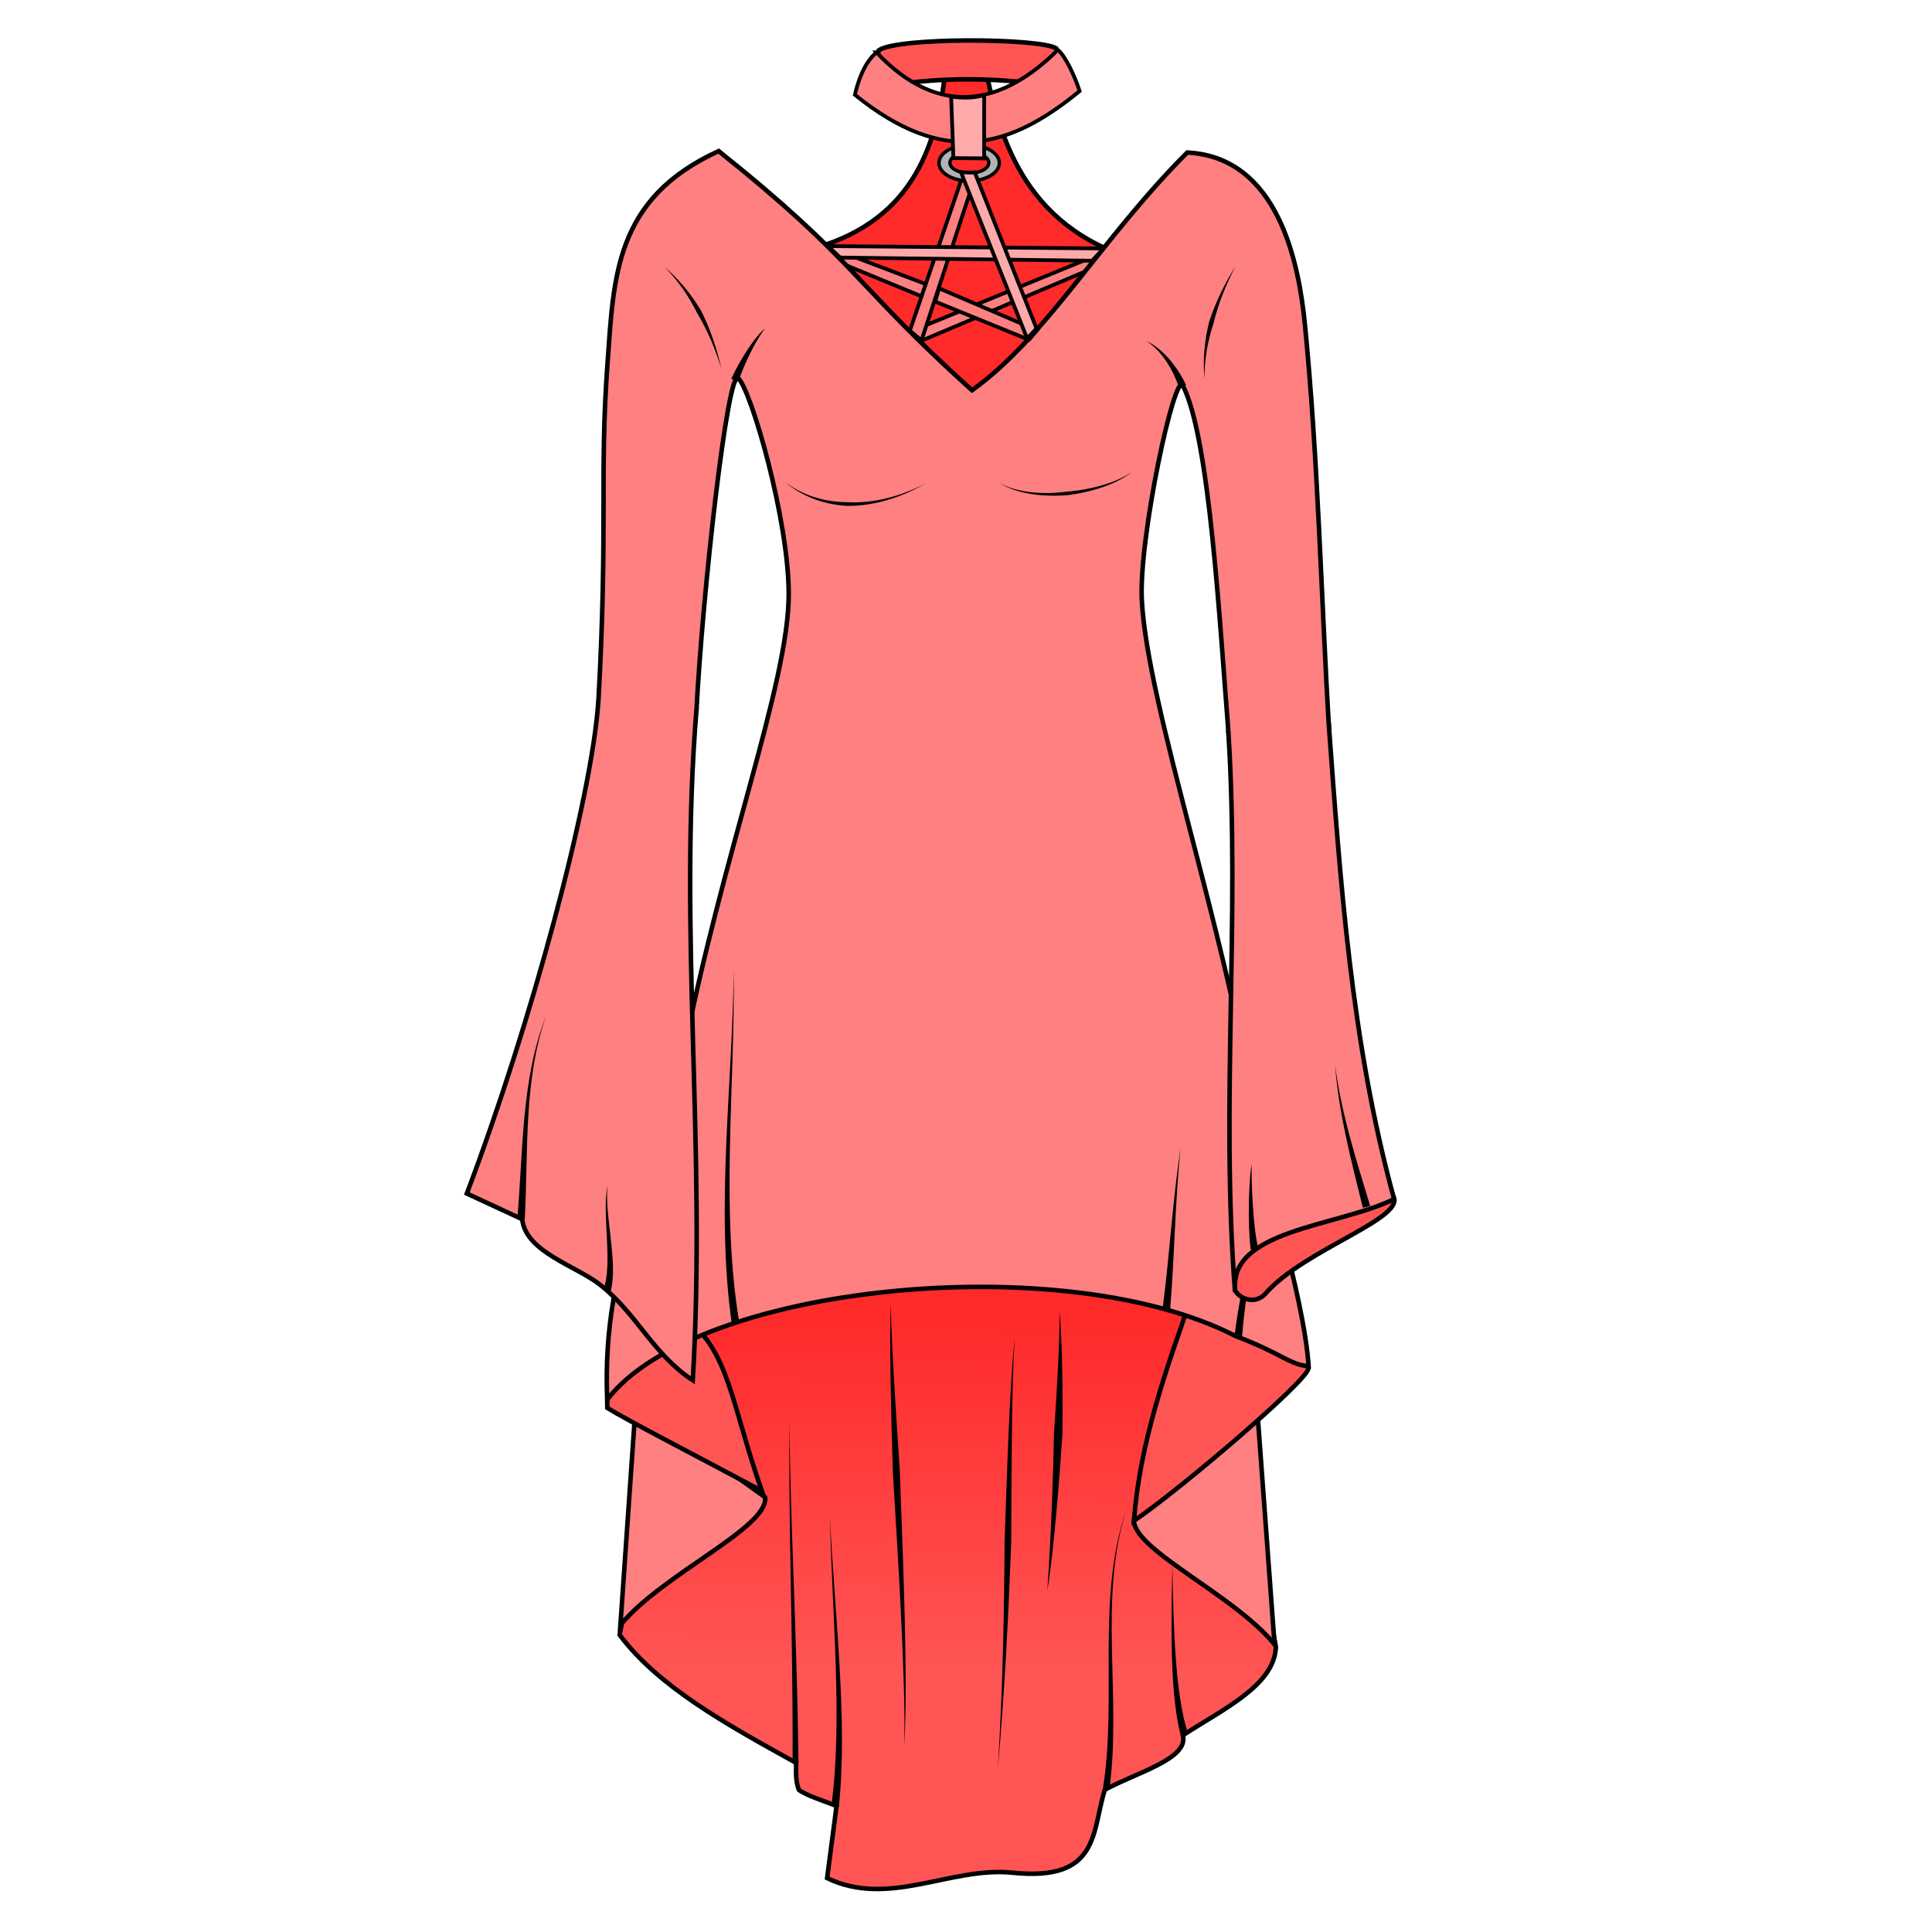
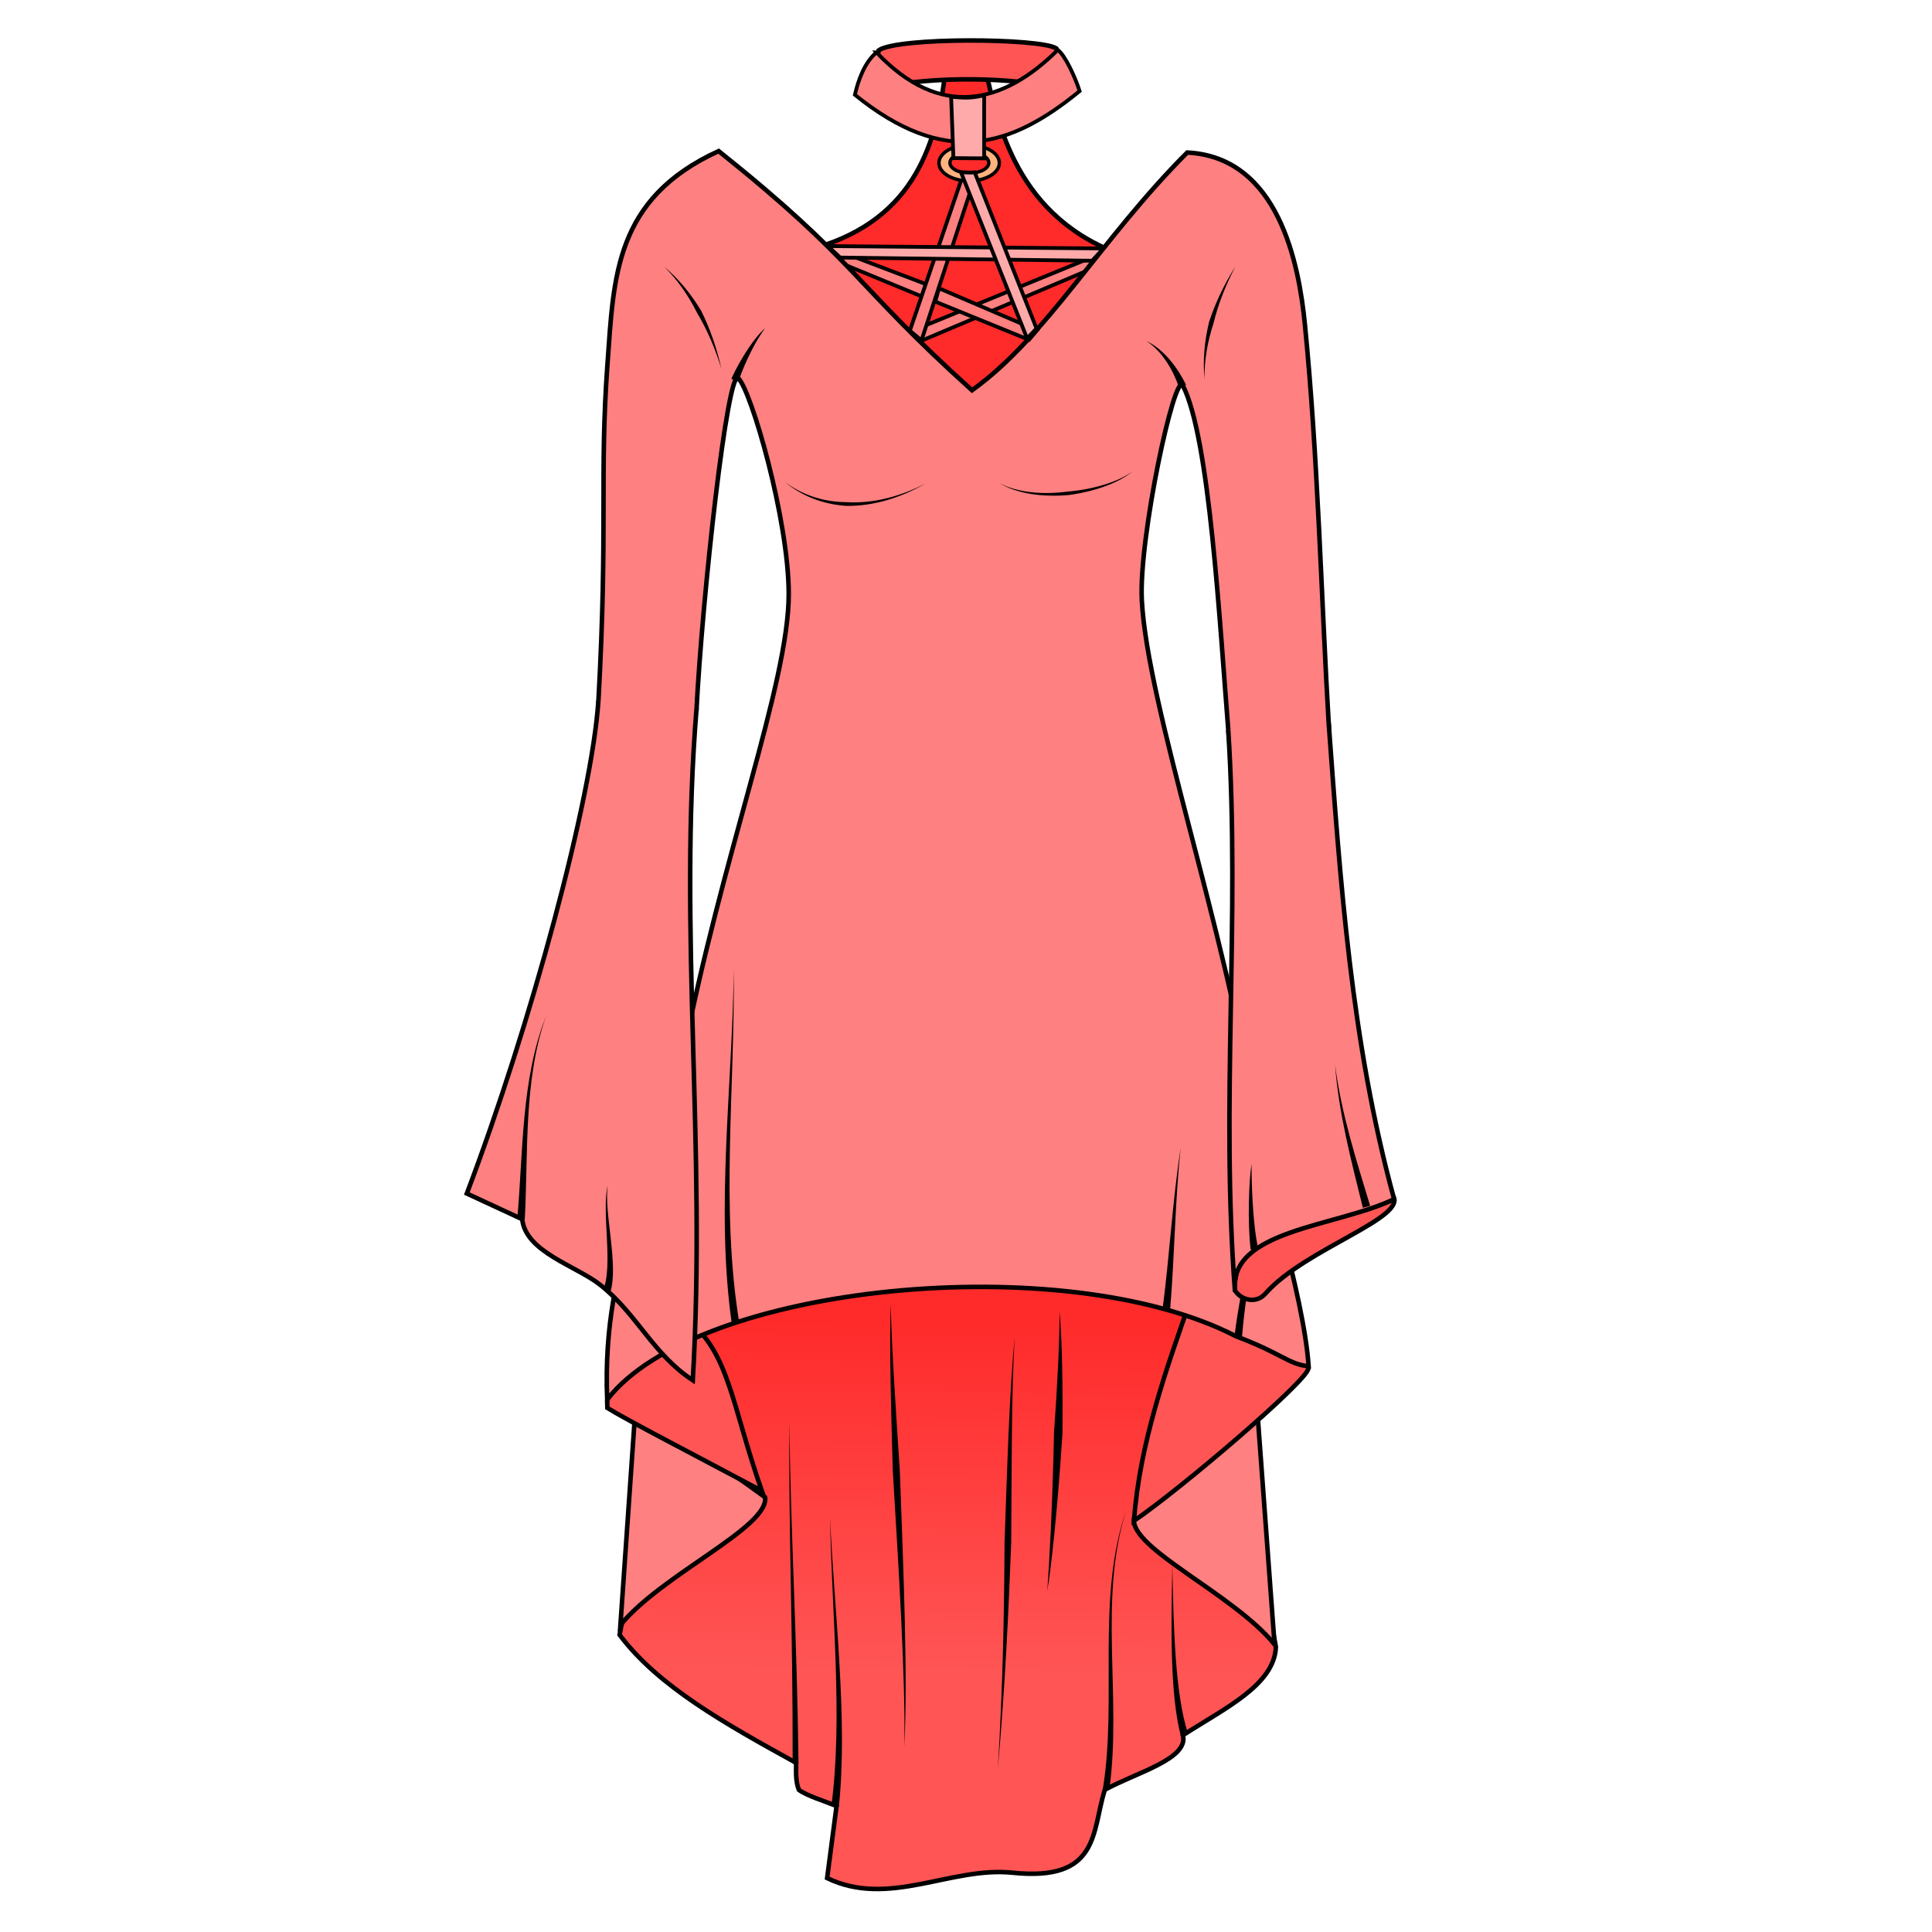
<svg xmlns="http://www.w3.org/2000/svg" xmlns:ns1="http://www.openswatchbook.org/uri/2009/osb" xmlns:xlink="http://www.w3.org/1999/xlink" viewBox="0 0 256 256" id="svg4206" version="1.1">
  <style id="style3">
    svg { cursor: default; }
  </style>
  <defs id="defs4208">
    <linearGradient id="linearGradient4509" ns1:paint="solid">
      <stop style="stop-color:#ffaaaa;stop-opacity:1;" offset="0" id="stop4511" />
    </linearGradient>
    <linearGradient id="linearGradient4503" ns1:paint="solid">
      <stop style="stop-color:#ff8080;stop-opacity:1;" offset="0" id="stop4505" />
    </linearGradient>
    <linearGradient id="linearGradient4497" ns1:paint="solid">
      <stop style="stop-color:#ff5555;stop-opacity:1;" offset="0" id="stop4499" />
    </linearGradient>
    <linearGradient id="linearGradient4420">
      <stop style="stop-color:#ff5555;stop-opacity:1" offset="0" id="stop4422" />
      <stop style="stop-color:#ff2a2a;stop-opacity:1" offset="1" id="stop4424" />
    </linearGradient>
    <linearGradient xlink:href="#linearGradient4420" id="linearGradient4426" x1="117.43" y1="221.655" x2="117.935" y2="174.178" gradientUnits="userSpaceOnUse" gradientTransform="translate(8.08122,0)" />
    <linearGradient xlink:href="#linearGradient4497" id="linearGradient4501" x1="106.836" y1="8.604" x2="134.093" y2="8.604" gradientUnits="userSpaceOnUse" gradientTransform="translate(8.08122,0)" />
    <linearGradient xlink:href="#linearGradient4503" id="linearGradient4507" x1="104.639" y1="12.626" x2="135.552" y2="12.626" gradientUnits="userSpaceOnUse" gradientTransform="translate(8.08122,0)" />
    <linearGradient xlink:href="#linearGradient4509" id="linearGradient4513" x1="116.732" y1="16.844" x2="123.798" y2="16.844" gradientUnits="userSpaceOnUse" gradientTransform="translate(8.239057,0)" />
  </defs>
  <g id="layer4">
    <path style="fill:none;fill-rule:evenodd;stroke:#000000;stroke-width:1px;stroke-linecap:butt;stroke-linejoin:miter;stroke-opacity:1" d="M 128.572,23.366 121.653,43.679 145.447,33.589 110.983,33.812 136.385,43.634 Z" id="path4519" />
    <path style="fill:#ff2a2a;fill-rule:evenodd;stroke:#000000;stroke-width:0.6;stroke-linecap:butt;stroke-linejoin:miter;stroke-opacity:1;stroke-miterlimit:4;stroke-dasharray:none" d="m 125.133,10.533 c -1.355,10.212 -5.113,19.836 -19.527,22.939 l 22.431,22.392 24.2,-21.047 c -16.348,-3.795 -19.629,-16.667 -21.361,-24.315 -1.879,-0.277 -3.781,-0.362 -5.743,0.032 z" id="path4493" />
    <path style="fill:#ff8080;fill-rule:evenodd;stroke:#000000;stroke-width:0.5;stroke-linecap:butt;stroke-linejoin:miter;stroke-miterlimit:4;stroke-dasharray:none;stroke-opacity:1" d="m 122.148,39.281 0.554,-1.629 -12.783,-4.851 1.71,2.149 z" id="path4549" />
    <path style="fill:url(#linearGradient4501);fill-opacity:1;fill-rule:evenodd;stroke:#000000;stroke-width:0.6;stroke-linecap:butt;stroke-linejoin:miter;stroke-miterlimit:4;stroke-dasharray:none;stroke-opacity:1" d="m 116.429,6.67 c 2.517,-1.765 21.299,-1.63 23.527,-0.268 l 1.518,5.312 c -8.217,-1.448 -16.77,-1.76 -25.938,0 z" id="path4491" />
    <path style="fill:url(#linearGradient4426);fill-opacity:1;fill-rule:evenodd;stroke:#000000;stroke-width:0.6;stroke-linecap:butt;stroke-linejoin:miter;stroke-opacity:1;stroke-miterlimit:4;stroke-dasharray:none" d="m 82.099,216.625 c 5.124,6.834 14.01,11.787 23.393,16.964 3e-5,1.19 -0.096,2.381 0.357,3.571 1.099,0.809 3.262,1.441 5,2.143 l -1.25,9.554 c 8.185,3.956 16.406,-1.558 24.554,-0.714 11.549,1.196 10.51,-5.368 12.232,-10.982 4.16,-2.288 11.153,-4.083 10.357,-7.232 5.394,-3.507 12.113,-6.611 12.321,-11.696 l -9.107,-50.268 -68.75,2.143 z" id="path4357" />
    <path style="fill:#ff8080;fill-rule:evenodd;stroke:#000000;stroke-width:0.6;stroke-linecap:butt;stroke-linejoin:miter;stroke-miterlimit:4;stroke-dasharray:none;stroke-opacity:1" d="m 166.423,184.532 2.462,33.351 c -5.527,-6.73 -19.178,-12.715 -18.625,-16.683 z" id="path4353" />
    <path style="fill:#ff5555;fill-rule:evenodd;stroke:#000000;stroke-width:0.6;stroke-linecap:butt;stroke-linejoin:miter;stroke-opacity:1;stroke-miterlimit:4;stroke-dasharray:none" d="m 157.963,171.652 c -3.389,9.601 -6.969,19.597 -7.702,29.863 6.325,-4.311 23.186,-18.729 23.104,-20.211 -2.276,-6.743 -6.985,-9.68 -15.402,-9.652 z" id="path4355" />
    <path style="fill:#ff8080;fill-rule:evenodd;stroke:#000000;stroke-width:0.6;stroke-linecap:butt;stroke-linejoin:miter;stroke-opacity:1;stroke-miterlimit:4;stroke-dasharray:none" d="m 84.235,186.101 -2.027,29.219 c 5.527,-6.73 19.724,-12.958 19.171,-16.926 z" id="path4353-9" />
    <path style="fill:#ff5555;fill-rule:evenodd;stroke:#000000;stroke-width:0.6;stroke-linecap:butt;stroke-linejoin:miter;stroke-opacity:1;stroke-miterlimit:4;stroke-dasharray:none" d="m 91.01,174.828 c 5.621,4.334 5.898,11.204 9.935,22.72 -8.736,-4.668 -17.962,-9.421 -20.47,-10.992 -0.202,-4.846 2.119,-11.755 10.536,-11.728 z" id="path4355-2" />
    <path style="fill:#ff8080;fill-rule:evenodd;stroke:#000000;stroke-width:0.5;stroke-linecap:butt;stroke-linejoin:miter;stroke-miterlimit:4;stroke-dasharray:none;stroke-opacity:1" d="m 145.403,33.79 -1.201,2.01 -22.092,9.342 -1.35,-1.262 z" id="path4551" />
    <path style="fill:#ff8080;fill-rule:evenodd;stroke:#000000;stroke-width:0.6;stroke-linecap:butt;stroke-linejoin:miter;stroke-opacity:1;stroke-miterlimit:4;stroke-dasharray:none" d="m 92.278,94.237 c 0.806,-15.609 4.145,-45.454 5.542,-44.134 1.712,1.617 6.674,18.721 6.69,28.576 0.02,11.919 -8.956,34.87 -14.065,61.615 -3.047,15.95 -10.759,25.467 -9.994,45.167 11.718,-15.285 60.584,-20.167 83.345,-8.39 6.103,2.292 6.962,3.719 9.605,3.96 -0.674,-9.705 -6.176,-26.048 -7.475,-34.686 -3.409,-22.668 -13.899,-52.765 -14.63,-66.834 -0.424,-8.167 4.375,-30.504 5.442,-28.416 3.532,6.912 4.836,30.969 6.102,46.769 l 13.277,-0.972 c -1.069,-17.977 -1.46,-36.18 -3.214,-53.929 -0.785,-7.944 -3.459,-22.144 -15.59,-22.751 -11.49,11.491 -18.601,24.403 -28.517,31.501 -15.862,-14.29 -15.072,-16.902 -33.571,-31.696 -13.81,6.329 -13.893,16.65 -14.732,28.214 -1.078,14.859 0.084,21.327 -1.205,44.754" id="path4351" />
    <path style="fill:#000000;fill-rule:evenodd;stroke:none;stroke-width:1px;stroke-linecap:butt;stroke-linejoin:miter;stroke-opacity:1" d="m 164.087,176.987 0.497,0.051 c 0.617,-7.656 2.57,-15.342 1.649,-22.116 0.586,6.783 -1.686,14.297 -2.644,22.015 l 0.497,0.051 z" id="path4388" />
    <path style="fill:#ff5555;fill-rule:evenodd;stroke:#000000;stroke-width:0.6;stroke-linecap:butt;stroke-linejoin:miter;stroke-opacity:1;stroke-miterlimit:4;stroke-dasharray:none" d="m 184.511,158.373 c 2.29,2.895 -11.614,7.083 -16.826,13.027 -1.331,1.517 -3.428,0.741 -4.051,-0.453 -0.427,-8.642 12.594,-10.946 20.877,-12.574 z" id="path4363" />
    <path style="fill:#ff8080;fill-rule:evenodd;stroke:#000000;stroke-width:0.6;stroke-linecap:butt;stroke-linejoin:miter;stroke-opacity:1;stroke-miterlimit:4;stroke-dasharray:none" d="M 79.289,92.852 C 78.432,105.884 70.337,135.773 61.857,158.149 l 7.339,3.402 c 0.446,4.349 7.156,6.177 10.354,8.713 4.898,3.883 6.968,9.175 12.248,12.627 1.811,-31.231 -1.928,-59.386 0.505,-89.101" id="path4359" />
    <path style="fill:#ff8080;fill-rule:evenodd;stroke:#000000;stroke-width:0.6;stroke-linecap:butt;stroke-linejoin:miter;stroke-opacity:1;stroke-miterlimit:4;stroke-dasharray:none" d="m 162.75,96.74 c 1.594,25.116 -1.023,49.658 0.894,74.407 -0.922,-8.195 13.338,-8.538 21.087,-12.248 -5.717,-20.876 -7.139,-42.271 -8.678,-63.148" id="path4361" />
    <path style="fill:#000000;fill-rule:evenodd;stroke:none;stroke-width:1px;stroke-linecap:butt;stroke-linejoin:miter;stroke-opacity:1" d="m 97.831,50.562 c 0.521,-1.514 1.171,-2.982 1.81,-4.221 0.637,-1.234 1.266,-2.246 1.744,-2.841 -0.604,0.485 -1.379,1.411 -2.174,2.586 -0.794,1.174 -1.612,2.601 -2.308,4.102 z" id="path4365" />
    <path style="fill:#000000;fill-rule:evenodd;stroke:none;stroke-width:1px;stroke-linecap:butt;stroke-linejoin:miter;stroke-opacity:1" d="m 157.163,51.002 c -1.108,-2.272 -2.954,-4.742 -5.261,-5.809 2.107,1.337 3.599,3.946 4.335,6.187 z" id="path4370" />
    <path style="fill:#000000;fill-rule:evenodd;stroke:none;stroke-width:1px;stroke-linecap:butt;stroke-linejoin:miter;stroke-opacity:1" d="m 159.604,50.245 c -0.041,-2.536 0.413,-5.031 1.194,-7.415 0.635,-2.616 1.665,-5.164 2.91,-7.548 -1.419,2.278 -2.652,4.768 -3.498,7.381 -0.602,2.499 -0.851,5.052 -0.606,7.581 z" id="path4374" />
    <path style="fill:#000000;fill-rule:evenodd;stroke:none;stroke-width:1px;stroke-linecap:butt;stroke-linejoin:miter;stroke-opacity:1" d="m 69.536,161.586 c 0.469,-8.883 -0.174,-18.485 2.816,-26.931 -3.319,8.374 -3.015,18.041 -3.813,26.86 z" id="path4378" />
    <path style="fill:#000000;fill-rule:evenodd;stroke:none;stroke-width:1px;stroke-linecap:butt;stroke-linejoin:miter;stroke-opacity:1" d="m 97.974,175.364 c -2.522,-15.127 -0.579,-31.402 -0.747,-46.895 -0.166,15.373 -2.445,31.798 -0.242,47.049 z" id="path4384" />
    <path style="fill:#000000;fill-rule:evenodd;stroke:none;stroke-width:1px;stroke-linecap:butt;stroke-linejoin:miter;stroke-opacity:1" d="m 105.42,233.812 c 0.002,-6.2e-4 0.387,-0.136 0.388,-0.136 -0.223,-17.717 -1.079,-31.464 -1.209,-45.335 -0.13,13.824 0.467,27.69 0.431,45.339 0.13,0.044 0.26,0.088 0.39,0.132 z" id="path4392" />
    <path style="fill:#000000;fill-rule:evenodd;stroke:none;stroke-width:1px;stroke-linecap:butt;stroke-linejoin:miter;stroke-opacity:1" d="m 111.153,239.408 c 1.214,-11.566 -0.604,-25.846 -1.173,-38.335 0.239,12.591 1.716,26.765 0.18,38.216 z" id="path4396" />
    <path style="fill:#000000;fill-rule:evenodd;stroke:none;stroke-width:1px;stroke-linecap:butt;stroke-linejoin:miter;stroke-opacity:1" d="m 146.543,237.204 c 0.149,-0.027 0.298,-0.054 0.447,-0.082 1.69,-12.16 -1.525,-25.25 2.26,-37.06 -4.036,11.656 -1.18,25.104 -3.109,36.931 0.134,0.07 0.268,0.139 0.402,0.21 z" id="path4400" />
    <path style="fill:#000000;fill-rule:evenodd;stroke:none;stroke-width:1px;stroke-linecap:butt;stroke-linejoin:miter;stroke-opacity:1" d="m 157.427,229.758 c -1.731,-5.341 -1.92,-13.955 -2.087,-22.351 -0.166,8.32 -0.323,17.064 1.127,22.631 z" id="path4404" />
    <path style="fill:#000000;fill-rule:evenodd;stroke:none;stroke-width:1px;stroke-linecap:butt;stroke-linejoin:miter;stroke-opacity:1" d="m 119.829,231.504 c 0.474,-9.35 -0.121,-23.532 -0.597,-36.621 -0.556,-8.3 -1.064,-16.163 -1.219,-22.109 -0.155,5.945 0.042,13.84 0.287,22.157 0.786,13.084 1.693,27.212 1.529,36.573 z" id="path4408" />
    <path style="fill:#000000;fill-rule:evenodd;stroke:none;stroke-width:1px;stroke-linecap:butt;stroke-linejoin:miter;stroke-opacity:1" d="m 132.209,234.497 c 0.99,-11.248 1.44,-21.181 1.783,-30.116 0.075,-10.211 0.01,-19.107 0.451,-27.173 -0.735,8.052 -0.965,16.951 -1.335,27.154 -0.047,8.93 -0.202,18.868 -0.898,30.135 z" id="path4412" />
    <path style="fill:#000000;fill-rule:evenodd;stroke:none;stroke-width:1px;stroke-linecap:butt;stroke-linejoin:miter;stroke-opacity:1" d="m 140.411,173.799 c -0.029,4.327 -0.324,10.184 -0.752,16.054 -0.023,1.226 -0.051,2.453 -0.084,3.668 -0.191,7.048 -0.538,13.7 -0.805,17.274 0.586,-3.545 1.252,-10.176 1.763,-17.227 0.088,-1.215 0.172,-2.443 0.25,-3.67 0.054,-5.906 -0.025,-11.779 -0.371,-16.101 z" id="path4416" />
    <path style="fill:#000000;fill-rule:evenodd;stroke:none;stroke-width:1px;stroke-linecap:butt;stroke-linejoin:miter;stroke-opacity:1" d="m 88.003,35.338 c 1.811,1.775 3.241,3.871 4.359,6.116 1.386,2.308 2.443,4.845 3.231,7.416 -0.591,-2.618 -1.463,-5.256 -2.696,-7.71 -1.327,-2.201 -2.943,-4.193 -4.894,-5.822 z" id="path4374-2" />
    <path style="fill:#000000;fill-rule:evenodd;stroke:none;stroke-width:1px;stroke-linecap:butt;stroke-linejoin:miter;stroke-opacity:1" d="m 155.05,173.474 c 0.605,-7.182 0.631,-14.231 1.397,-21.393 -1.092,7.089 -1.464,14.222 -2.391,21.286 z" id="path4446" />
    <path style="fill:#000000;fill-rule:evenodd;stroke:none;stroke-width:1px;stroke-linecap:butt;stroke-linejoin:miter;stroke-opacity:1" d="m 103.974,63.857 c 2.441,1.999 5.249,2.978 8.153,3.174 3.689,0.061 7.399,-1.144 10.557,-2.995 -3.249,1.714 -6.955,2.724 -10.538,2.502 -2.813,-0.027 -5.633,-0.813 -8.172,-2.681 z" id="path4481" />
    <path style="fill:#000000;fill-rule:evenodd;stroke:none;stroke-width:1px;stroke-linecap:butt;stroke-linejoin:miter;stroke-opacity:1" d="m 132.407,63.996 c 2.393,1.475 5.825,1.879 9.129,1.607 0.122,-0.016 0.244,-0.032 0.365,-0.05 3.389,-0.488 6.529,-1.676 8.127,-3.073 -1.679,1.268 -4.838,2.292 -8.182,2.622 -0.12,0.012 -0.24,0.023 -0.36,0.033 -3.215,0.42 -6.626,0.19 -9.079,-1.14 z" id="path4485" />
    <path style="fill:url(#linearGradient4507);fill-opacity:1;fill-rule:evenodd;stroke:#000000;stroke-width:0.5;stroke-linecap:butt;stroke-linejoin:miter;stroke-miterlimit:4;stroke-dasharray:none;stroke-opacity:1" d="m 116.138,6.941 c 8.424,8.909 16.781,6.877 24.03,-0.331 1,0.765 2.314,3.659 2.887,5.463 -9.19,7.504 -17.835,10.149 -29.777,0.488 0.454,-1.986 1.296,-4.298 2.861,-5.62 z" id="path4489" />
    <path style="fill:#ff8080;fill-rule:evenodd;stroke:#000000;stroke-width:0.5;stroke-linecap:butt;stroke-linejoin:miter;stroke-miterlimit:4;stroke-dasharray:none;stroke-opacity:1" d="m 127.56,23.301 -7.001,20.512 1.54,1.295 7.121,-21.696 z" id="path4541" />
-     <path style="opacity:1;fill:#b3b3b3;fill-opacity:1;stroke:#000000;stroke-width:0.45;stroke-linecap:round;stroke-linejoin:round;stroke-miterlimit:4;stroke-dasharray:none;stroke-dashoffset:0;stroke-opacity:1" d="m 128.416,19.221 a 4.001,2.375 0 0 0 -4.002,2.376 4.001,2.375 0 0 0 4.002,2.375 4.001,2.375 0 0 0 4.002,-2.375 4.001,2.375 0 0 0 -4.002,-2.376 z m 0.031,0.978 a 2.573,1.373 0 0 1 2.573,1.373 2.573,1.373 0 0 1 -2.573,1.371 2.573,1.373 0 0 1 -2.573,-1.371 2.573,1.373 0 0 1 2.573,-1.373 z" id="path4521" />
+     <path style="opacity:1;fill:#ffb380;fill-opacity:1;stroke:#000000;stroke-width:0.45;stroke-linecap:round;stroke-linejoin:round;stroke-miterlimit:4;stroke-dasharray:none;stroke-dashoffset:0;stroke-opacity:1" d="m 128.416,19.221 a 4.001,2.375 0 0 0 -4.002,2.376 4.001,2.375 0 0 0 4.002,2.375 4.001,2.375 0 0 0 4.002,-2.375 4.001,2.375 0 0 0 -4.002,-2.376 z m 0.031,0.978 a 2.573,1.373 0 0 1 2.573,1.373 2.573,1.373 0 0 1 -2.573,1.371 2.573,1.373 0 0 1 -2.573,-1.371 2.573,1.373 0 0 1 2.573,-1.373 z" id="path4521" />
    <path style="fill:url(#linearGradient4513);fill-opacity:1;fill-rule:evenodd;stroke:#000000;stroke-width:0.5;stroke-linecap:butt;stroke-linejoin:miter;stroke-miterlimit:4;stroke-dasharray:none;stroke-opacity:1" d="m 126.029,12.821 0.304,8.129 4.072,0.032 0.003,-8.365 c -2.016,0.496 -2.973,0.296 -4.379,0.205 z" id="path4495" />
    <path style="fill:#ffaaaa;fill-rule:evenodd;stroke:#000000;stroke-width:0.5;stroke-linecap:butt;stroke-linejoin:miter;stroke-miterlimit:4;stroke-dasharray:none;stroke-opacity:1" d="m 111.324,34.129 33.387,0.42 1.496,-1.629 -36.496,-0.312 z" id="path4545" />
    <path style="fill:#ff8080;fill-rule:evenodd;stroke:#000000;stroke-width:0.5;stroke-linecap:butt;stroke-linejoin:miter;stroke-miterlimit:4;stroke-dasharray:none;stroke-opacity:1" d="m 136.342,45.026 -12.425,-5.062 0.507,-1.764 12.987,5.567 z" id="path4543" />
    <path style="fill:#ffaaaa;fill-rule:evenodd;stroke:#000000;stroke-width:0.5;stroke-linecap:butt;stroke-linejoin:miter;stroke-miterlimit:4;stroke-dasharray:none;stroke-opacity:1" d="m 137.345,43.522 -8.189,-20.681 c -0.534,0.064 -1.375,-0.012 -1.828,-0.029 l 8.767,22.027 z" id="path4539" />
    <path style="fill:#000000;fill-rule:evenodd;stroke:none;stroke-width:1px;stroke-linecap:butt;stroke-linejoin:miter;stroke-opacity:1" d="m 181.552,159.777 c -1.828,-6.016 -3.844,-12.308 -4.649,-18.681 0.475,6.43 2.175,12.831 3.685,18.947 z" id="path4553" />
    <path style="fill:#000000;fill-rule:evenodd;stroke:none;stroke-width:1px;stroke-linecap:butt;stroke-linejoin:miter;stroke-opacity:1" d="m 166.708,165.411 c -0.376,-1.694 -0.598,-3.959 -0.723,-6.073 -0.124,-2.107 -0.153,-4.058 -0.148,-5.119 -0.171,1.052 -0.311,3.002 -0.352,5.129 -0.042,2.118 0.013,4.442 0.237,6.233 z" id="path4557" />
    <path style="fill:#000000;fill-rule:evenodd;stroke:none;stroke-width:1px;stroke-linecap:butt;stroke-linejoin:miter;stroke-opacity:1" d="m 80.864,171.257 c 0.589,-1.855 0.343,-4.603 0.055,-7.19 -0.293,-2.632 -0.655,-5.261 -0.392,-7.001 -0.431,1.73 -0.234,4.395 -0.107,7.041 0.129,2.685 0.17,5.229 -0.497,6.808 z" id="path4561" />
  </g>
  <g id="layer3" style="opacity:1" />
</svg>
